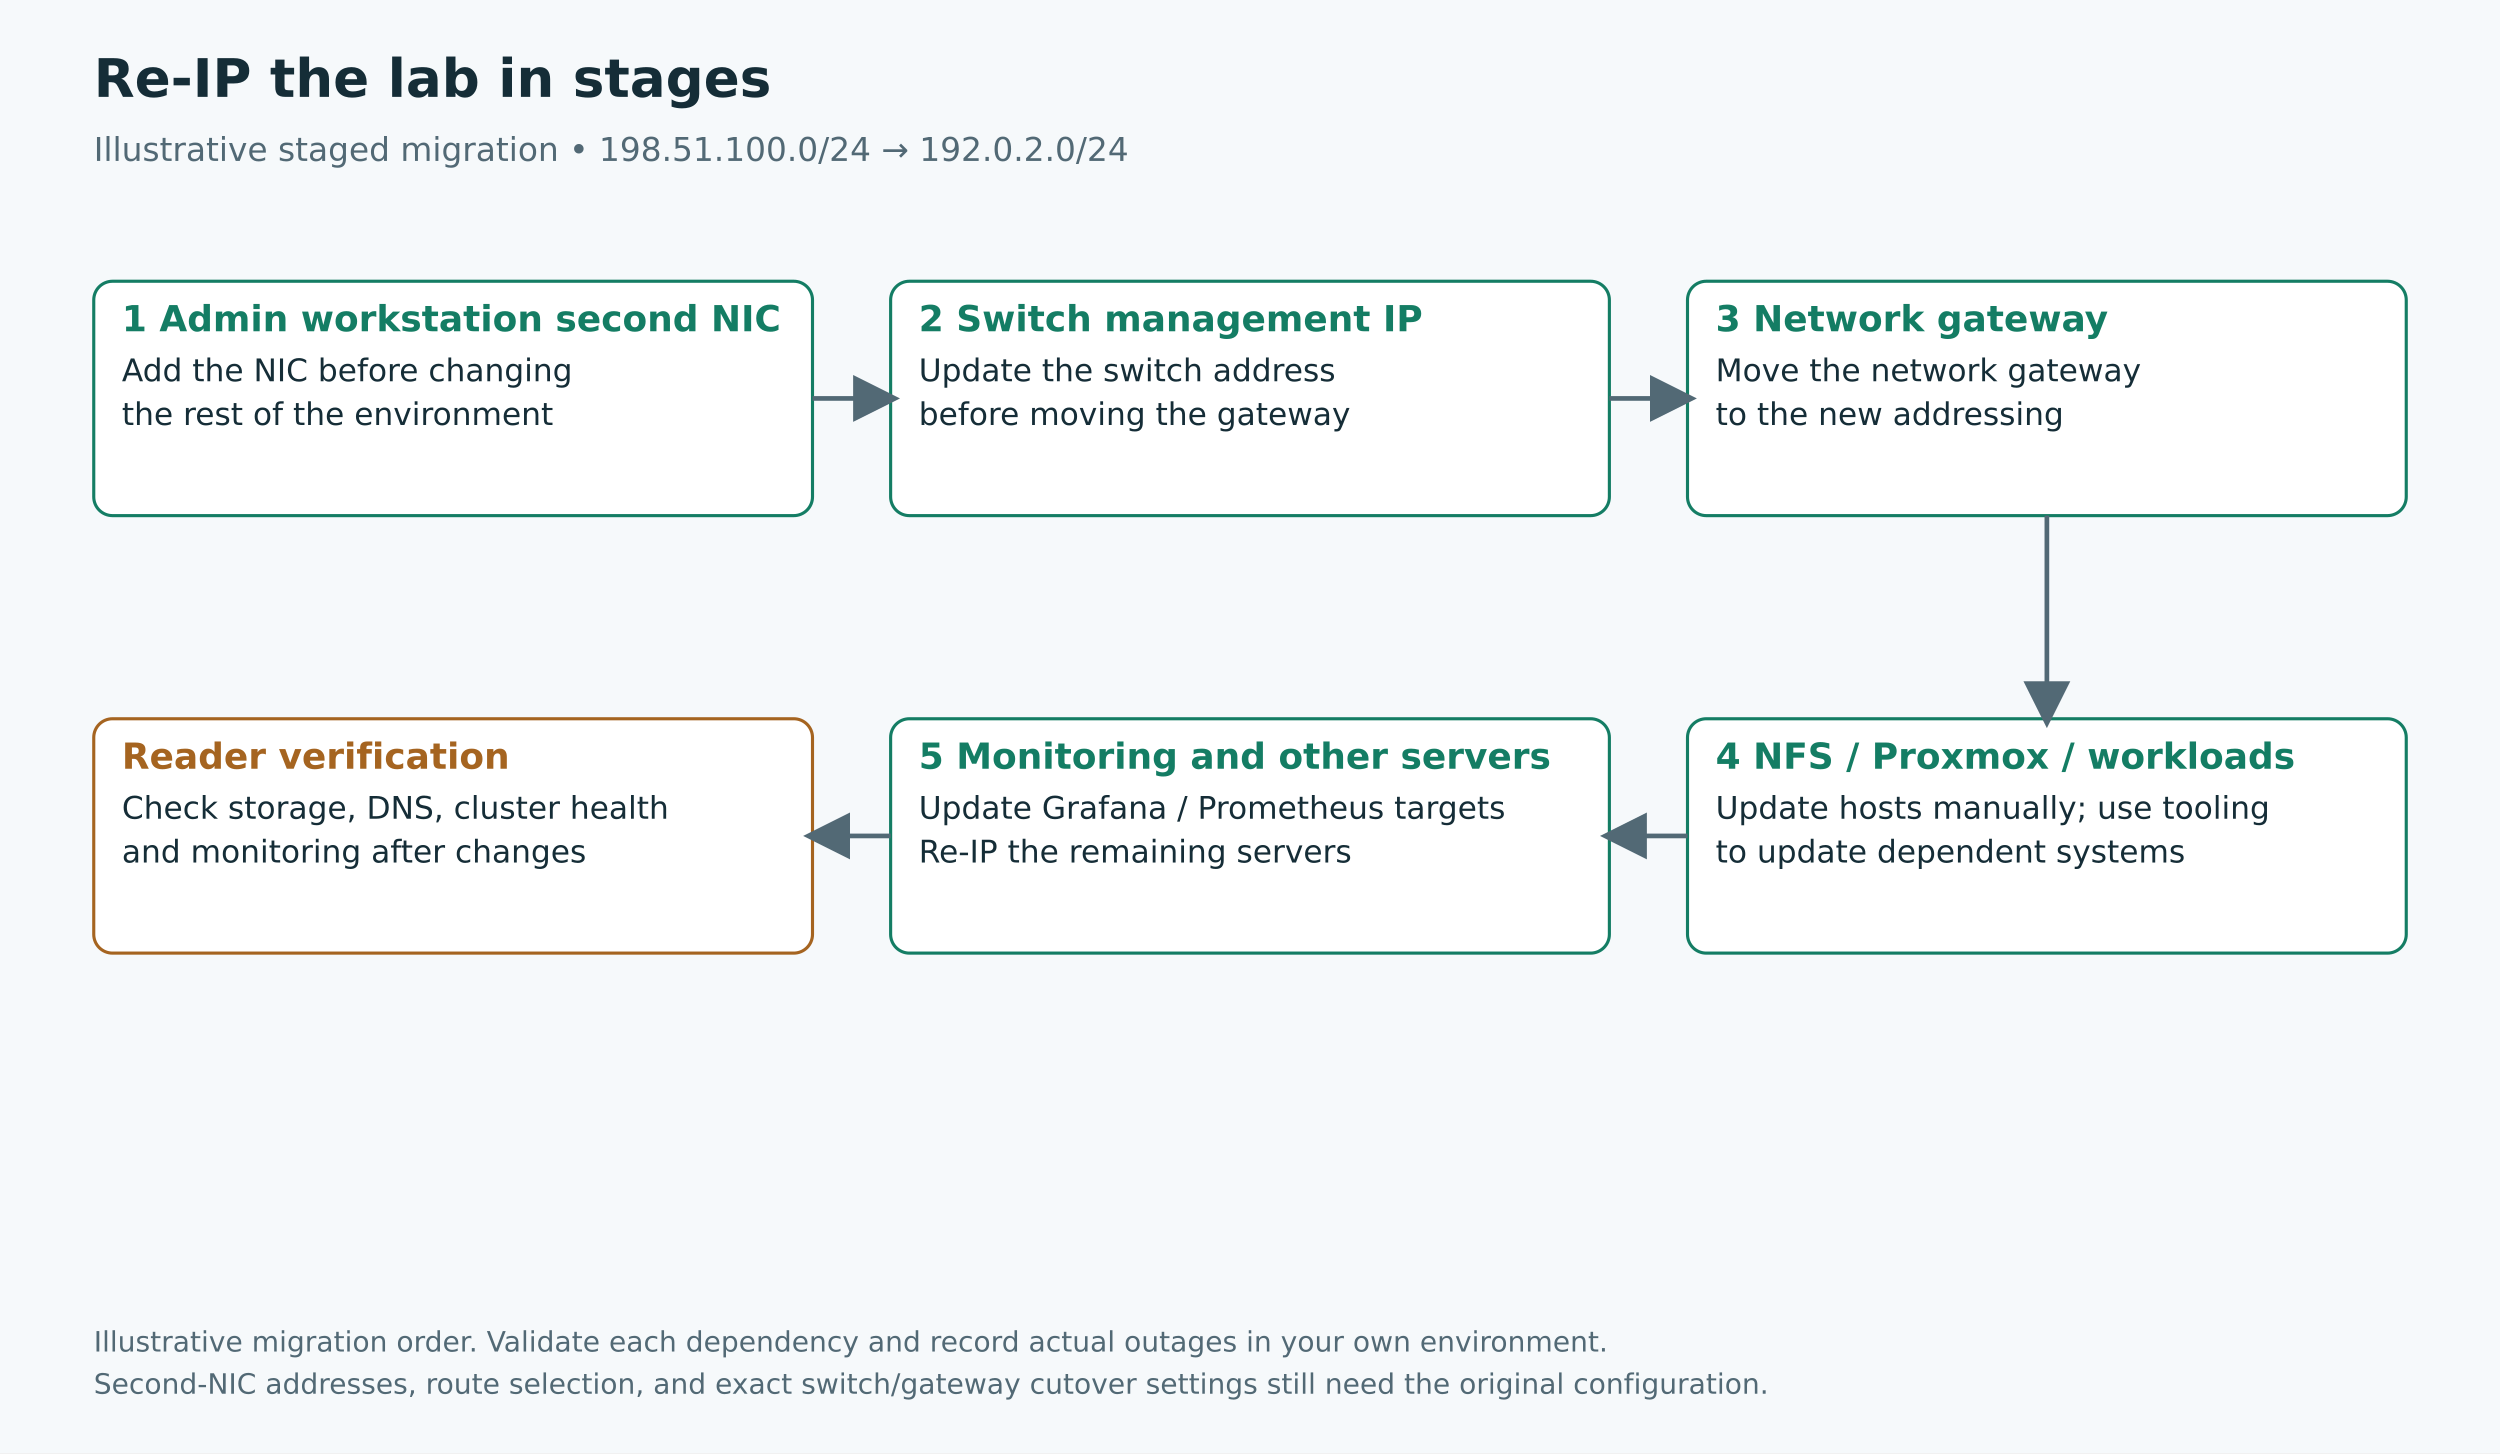
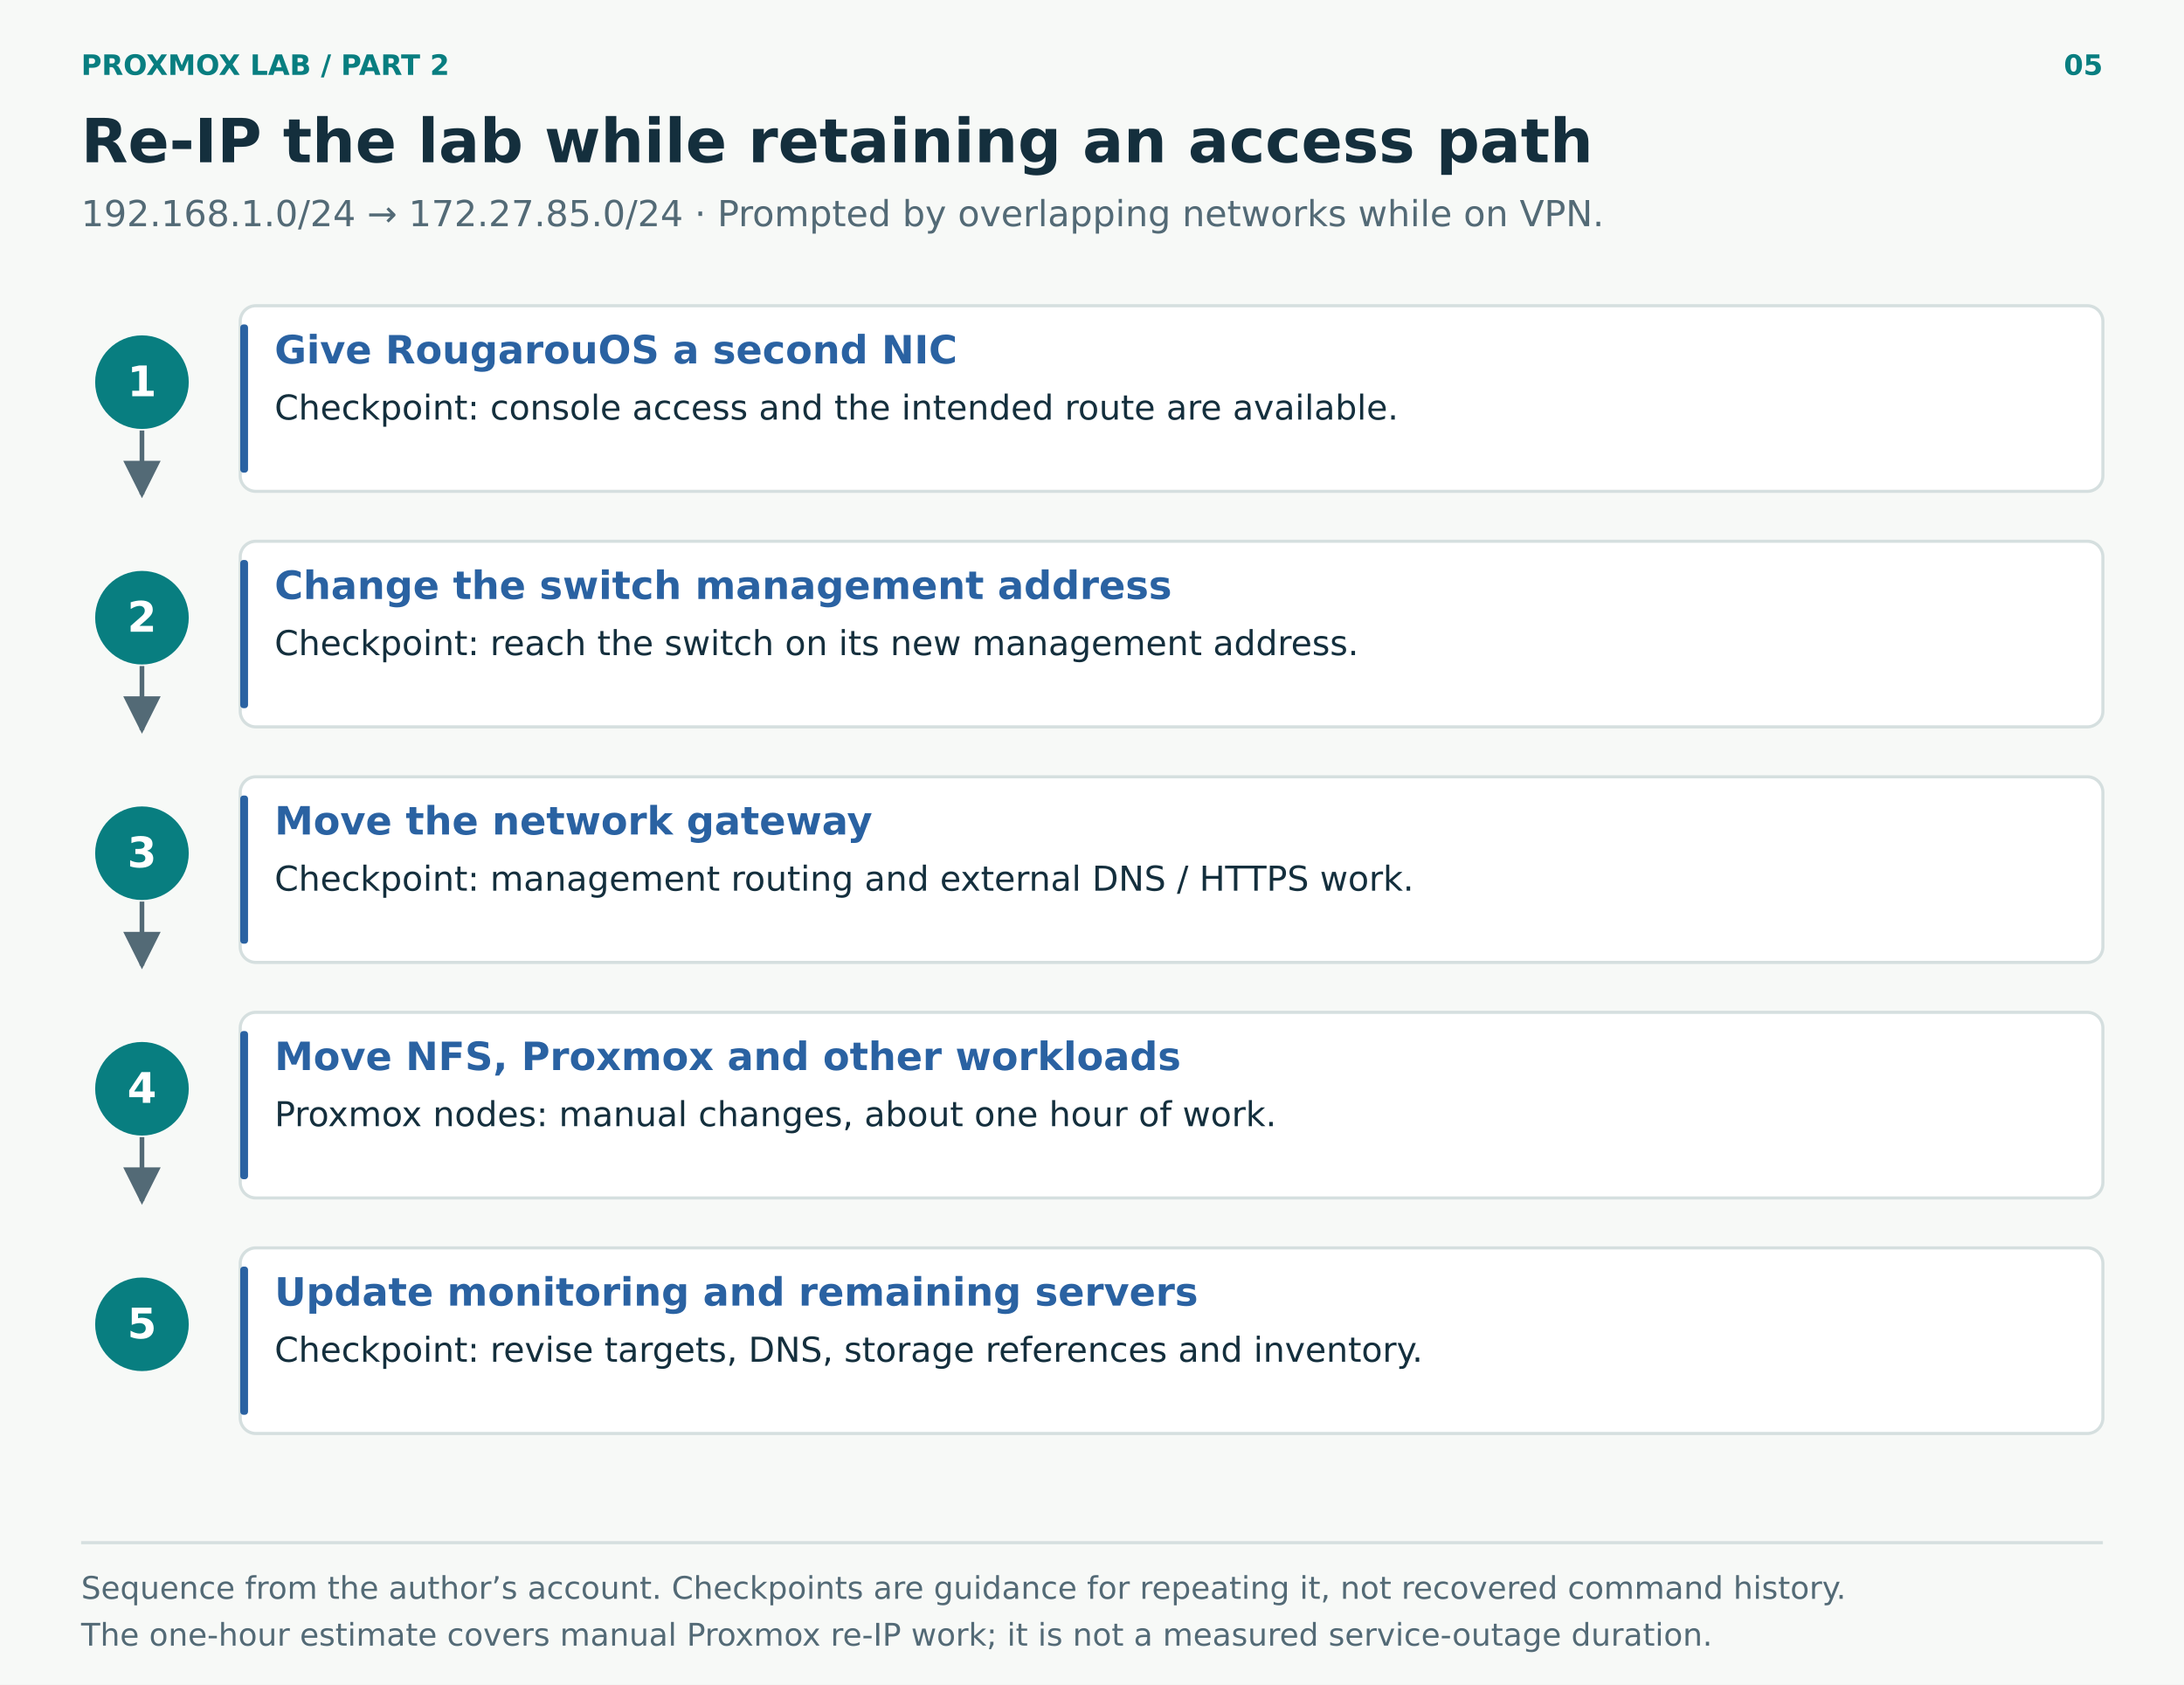
- <svg xmlns="http://www.w3.org/2000/svg" width="1600" height="930" viewBox="0 0 1600 930">
+ <svg xmlns="http://www.w3.org/2000/svg" width="1400" height="1080" viewBox="0 0 1400 1080" role="img">
  <defs>
-     <marker id="arrow" markerWidth="10" markerHeight="10" refX="8" refY="5" orient="auto-start-reverse">
-       <path d="M0,0 L10,5 L0,10" fill="#526975" />
+     <marker id="arr" viewBox="0 0 10 10" refX="9" refY="5" markerWidth="8" markerHeight="8" orient="auto-start-reverse">
+       <path d="M0 0L10 5L0 10Z" fill="#536a76" />
    </marker>
  </defs>
-   <rect width="1600" height="930" fill="#f6f9fb" />
-   <text x="60" y="62" font-family="DejaVu Sans, sans-serif" font-size="34" fill="#152d37" font-weight="700" text-anchor="start">Re-IP the lab in stages</text>
-   <text x="60" y="103" font-family="DejaVu Sans, sans-serif" font-size="21" fill="#526975" font-weight="400" text-anchor="start">Illustrative staged migration • 198.51.100.0/24 → 192.0.2.0/24</text>
-   <rect x="60" y="180" width="460" height="150" rx="12" fill="white" stroke="#147d64" stroke-width="2" />
-   <text x="78" y="212" font-family="DejaVu Sans, sans-serif" font-size="23" fill="#147d64" font-weight="700" text-anchor="start">1  Admin workstation second NIC</text>
-   <text x="78" y="244" font-family="DejaVu Sans, sans-serif" font-size="20" fill="#152d37" font-weight="400" text-anchor="start">Add the NIC before changing</text>
-   <text x="78" y="272" font-family="DejaVu Sans, sans-serif" font-size="20" fill="#152d37" font-weight="400" text-anchor="start">the rest of the environment</text>
-   <rect x="570" y="180" width="460" height="150" rx="12" fill="white" stroke="#147d64" stroke-width="2" />
-   <text x="588" y="212" font-family="DejaVu Sans, sans-serif" font-size="23" fill="#147d64" font-weight="700" text-anchor="start">2  Switch management IP</text>
-   <text x="588" y="244" font-family="DejaVu Sans, sans-serif" font-size="20" fill="#152d37" font-weight="400" text-anchor="start">Update the switch address</text>
-   <text x="588" y="272" font-family="DejaVu Sans, sans-serif" font-size="20" fill="#152d37" font-weight="400" text-anchor="start">before moving the gateway</text>
-   <rect x="1080" y="180" width="460" height="150" rx="12" fill="white" stroke="#147d64" stroke-width="2" />
-   <text x="1098" y="212" font-family="DejaVu Sans, sans-serif" font-size="23" fill="#147d64" font-weight="700" text-anchor="start">3  Network gateway</text>
-   <text x="1098" y="244" font-family="DejaVu Sans, sans-serif" font-size="20" fill="#152d37" font-weight="400" text-anchor="start">Move the network gateway</text>
-   <text x="1098" y="272" font-family="DejaVu Sans, sans-serif" font-size="20" fill="#152d37" font-weight="400" text-anchor="start">to the new addressing</text>
-   <rect x="1080" y="460" width="460" height="150" rx="12" fill="white" stroke="#147d64" stroke-width="2" />
-   <text x="1098" y="492" font-family="DejaVu Sans, sans-serif" font-size="23" fill="#147d64" font-weight="700" text-anchor="start">4  NFS / Proxmox / workloads</text>
-   <text x="1098" y="524" font-family="DejaVu Sans, sans-serif" font-size="20" fill="#152d37" font-weight="400" text-anchor="start">Update hosts manually; use tooling</text>
-   <text x="1098" y="552" font-family="DejaVu Sans, sans-serif" font-size="20" fill="#152d37" font-weight="400" text-anchor="start">to update dependent systems</text>
-   <rect x="570" y="460" width="460" height="150" rx="12" fill="white" stroke="#147d64" stroke-width="2" />
-   <text x="588" y="492" font-family="DejaVu Sans, sans-serif" font-size="23" fill="#147d64" font-weight="700" text-anchor="start">5  Monitoring and other servers</text>
-   <text x="588" y="524" font-family="DejaVu Sans, sans-serif" font-size="20" fill="#152d37" font-weight="400" text-anchor="start">Update Grafana / Prometheus targets</text>
-   <text x="588" y="552" font-family="DejaVu Sans, sans-serif" font-size="20" fill="#152d37" font-weight="400" text-anchor="start">Re-IP the remaining servers</text>
-   <polyline points="520,255 570,255" fill="none" stroke="#526975" stroke-width="3" marker-end="url(#arrow)" />
-   <polyline points="1030,255 1080,255" fill="none" stroke="#526975" stroke-width="3" marker-end="url(#arrow)" />
-   <polyline points="1310,330 1310,460" fill="none" stroke="#526975" stroke-width="3" marker-end="url(#arrow)" />
-   <polyline points="1080,535 1030,535" fill="none" stroke="#526975" stroke-width="3" marker-end="url(#arrow)" />
-   <rect x="60" y="460" width="460" height="150" rx="12" fill="white" stroke="#a56420" stroke-width="2" />
-   <text x="78" y="492" font-family="DejaVu Sans, sans-serif" font-size="23" fill="#a56420" font-weight="700" text-anchor="start">Reader verification</text>
-   <text x="78" y="524" font-family="DejaVu Sans, sans-serif" font-size="20" fill="#152d37" font-weight="400" text-anchor="start">Check storage, DNS, cluster health</text>
-   <text x="78" y="552" font-family="DejaVu Sans, sans-serif" font-size="20" fill="#152d37" font-weight="400" text-anchor="start">and monitoring after changes</text>
-   <polyline points="570,535 520,535" fill="none" stroke="#526975" stroke-width="3" marker-end="url(#arrow)" />
-   <text x="60" y="865" font-family="DejaVu Sans, sans-serif" font-size="18" fill="#526975" font-weight="400" text-anchor="start">Illustrative migration order. Validate each dependency and record actual outages in your own environment.</text>
-   <text x="60" y="892" font-family="DejaVu Sans, sans-serif" font-size="18" fill="#526975" font-weight="400" text-anchor="start">Second-NIC addresses, route selection, and exact switch/gateway cutover settings still need the original configuration.</text>
+   <rect width="1400" height="1080" fill="#f7f9f7" />
+   <text x="52" y="48" font-family="DejaVu Sans,sans-serif" font-size="18" font-weight="700" fill="#087e80" text-anchor="start">PROXMOX LAB  /  PART 2</text>
+   <text x="1348" y="48" font-family="DejaVu Sans,sans-serif" font-size="18" font-weight="700" fill="#087e80" text-anchor="end">05</text>
+   <text x="52" y="104" font-family="DejaVu Sans,sans-serif" font-size="39" font-weight="700" fill="#142f3d" text-anchor="start">Re-IP the lab while retaining an access path</text>
+   <text x="52" y="145" font-family="DejaVu Sans,sans-serif" font-size="23" font-weight="400" fill="#536a76" text-anchor="start">192.168.1.0/24 → 172.27.85.0/24  ·  Prompted by overlapping networks while on VPN.</text>
+   <circle cx="91" cy="245" r="30" fill="#087e80" />
+   <text x="91" y="254" font-family="DejaVu Sans,sans-serif" font-size="27" font-weight="700" fill="white" text-anchor="middle">1</text>
+   <rect x="154" y="196" width="1194" height="119" rx="10" fill="white" stroke="#d5dfdf" stroke-width="2" />
+   <rect x="154" y="208" width="5" height="95" rx="2" fill="#2a62a2" />
+   <text x="176" y="233" font-family="DejaVu Sans,sans-serif" font-size="25" font-weight="700" fill="#2a62a2" text-anchor="start">Give RougarouOS a second NIC</text>
+   <text x="176" y="269" font-family="DejaVu Sans,sans-serif" font-size="22" font-weight="400" fill="#142f3d" text-anchor="start">Checkpoint: console access and the intended route are available.</text>
+   <polyline points="91,276 91,317" fill="none" stroke="#536a76" stroke-width="3" marker-end="url(#arr)" />
+   <circle cx="91" cy="396" r="30" fill="#087e80" />
+   <text x="91" y="405" font-family="DejaVu Sans,sans-serif" font-size="27" font-weight="700" fill="white" text-anchor="middle">2</text>
+   <rect x="154" y="347" width="1194" height="119" rx="10" fill="white" stroke="#d5dfdf" stroke-width="2" />
+   <rect x="154" y="359" width="5" height="95" rx="2" fill="#2a62a2" />
+   <text x="176" y="384" font-family="DejaVu Sans,sans-serif" font-size="25" font-weight="700" fill="#2a62a2" text-anchor="start">Change the switch management address</text>
+   <text x="176" y="420" font-family="DejaVu Sans,sans-serif" font-size="22" font-weight="400" fill="#142f3d" text-anchor="start">Checkpoint: reach the switch on its new management address.</text>
+   <polyline points="91,427 91,468" fill="none" stroke="#536a76" stroke-width="3" marker-end="url(#arr)" />
+   <circle cx="91" cy="547" r="30" fill="#087e80" />
+   <text x="91" y="556" font-family="DejaVu Sans,sans-serif" font-size="27" font-weight="700" fill="white" text-anchor="middle">3</text>
+   <rect x="154" y="498" width="1194" height="119" rx="10" fill="white" stroke="#d5dfdf" stroke-width="2" />
+   <rect x="154" y="510" width="5" height="95" rx="2" fill="#2a62a2" />
+   <text x="176" y="535" font-family="DejaVu Sans,sans-serif" font-size="25" font-weight="700" fill="#2a62a2" text-anchor="start">Move the network gateway</text>
+   <text x="176" y="571" font-family="DejaVu Sans,sans-serif" font-size="22" font-weight="400" fill="#142f3d" text-anchor="start">Checkpoint: management routing and external DNS / HTTPS work.</text>
+   <polyline points="91,578 91,619" fill="none" stroke="#536a76" stroke-width="3" marker-end="url(#arr)" />
+   <circle cx="91" cy="698" r="30" fill="#087e80" />
+   <text x="91" y="707" font-family="DejaVu Sans,sans-serif" font-size="27" font-weight="700" fill="white" text-anchor="middle">4</text>
+   <rect x="154" y="649" width="1194" height="119" rx="10" fill="white" stroke="#d5dfdf" stroke-width="2" />
+   <rect x="154" y="661" width="5" height="95" rx="2" fill="#2a62a2" />
+   <text x="176" y="686" font-family="DejaVu Sans,sans-serif" font-size="25" font-weight="700" fill="#2a62a2" text-anchor="start">Move NFS, Proxmox and other workloads</text>
+   <text x="176" y="722" font-family="DejaVu Sans,sans-serif" font-size="22" font-weight="400" fill="#142f3d" text-anchor="start">Proxmox nodes: manual changes, about one hour of work.</text>
+   <polyline points="91,729 91,770" fill="none" stroke="#536a76" stroke-width="3" marker-end="url(#arr)" />
+   <circle cx="91" cy="849" r="30" fill="#087e80" />
+   <text x="91" y="858" font-family="DejaVu Sans,sans-serif" font-size="27" font-weight="700" fill="white" text-anchor="middle">5</text>
+   <rect x="154" y="800" width="1194" height="119" rx="10" fill="white" stroke="#d5dfdf" stroke-width="2" />
+   <rect x="154" y="812" width="5" height="95" rx="2" fill="#2a62a2" />
+   <text x="176" y="837" font-family="DejaVu Sans,sans-serif" font-size="25" font-weight="700" fill="#2a62a2" text-anchor="start">Update monitoring and remaining servers</text>
+   <text x="176" y="873" font-family="DejaVu Sans,sans-serif" font-size="22" font-weight="400" fill="#142f3d" text-anchor="start">Checkpoint: revise targets, DNS, storage references and inventory.</text>
+   <path d="M52 989H1348" stroke="#d5dfdf" stroke-width="2" />
+   <text x="52" y="1025" font-family="DejaVu Sans,sans-serif" font-size="20" font-weight="400" fill="#536a76" text-anchor="start">Sequence from the author’s account. Checkpoints are guidance for repeating it, not recovered command history.</text>
+   <text x="52" y="1055" font-family="DejaVu Sans,sans-serif" font-size="20" font-weight="400" fill="#536a76" text-anchor="start">The one-hour estimate covers manual Proxmox re-IP work; it is not a measured service-outage duration.</text>
</svg>
